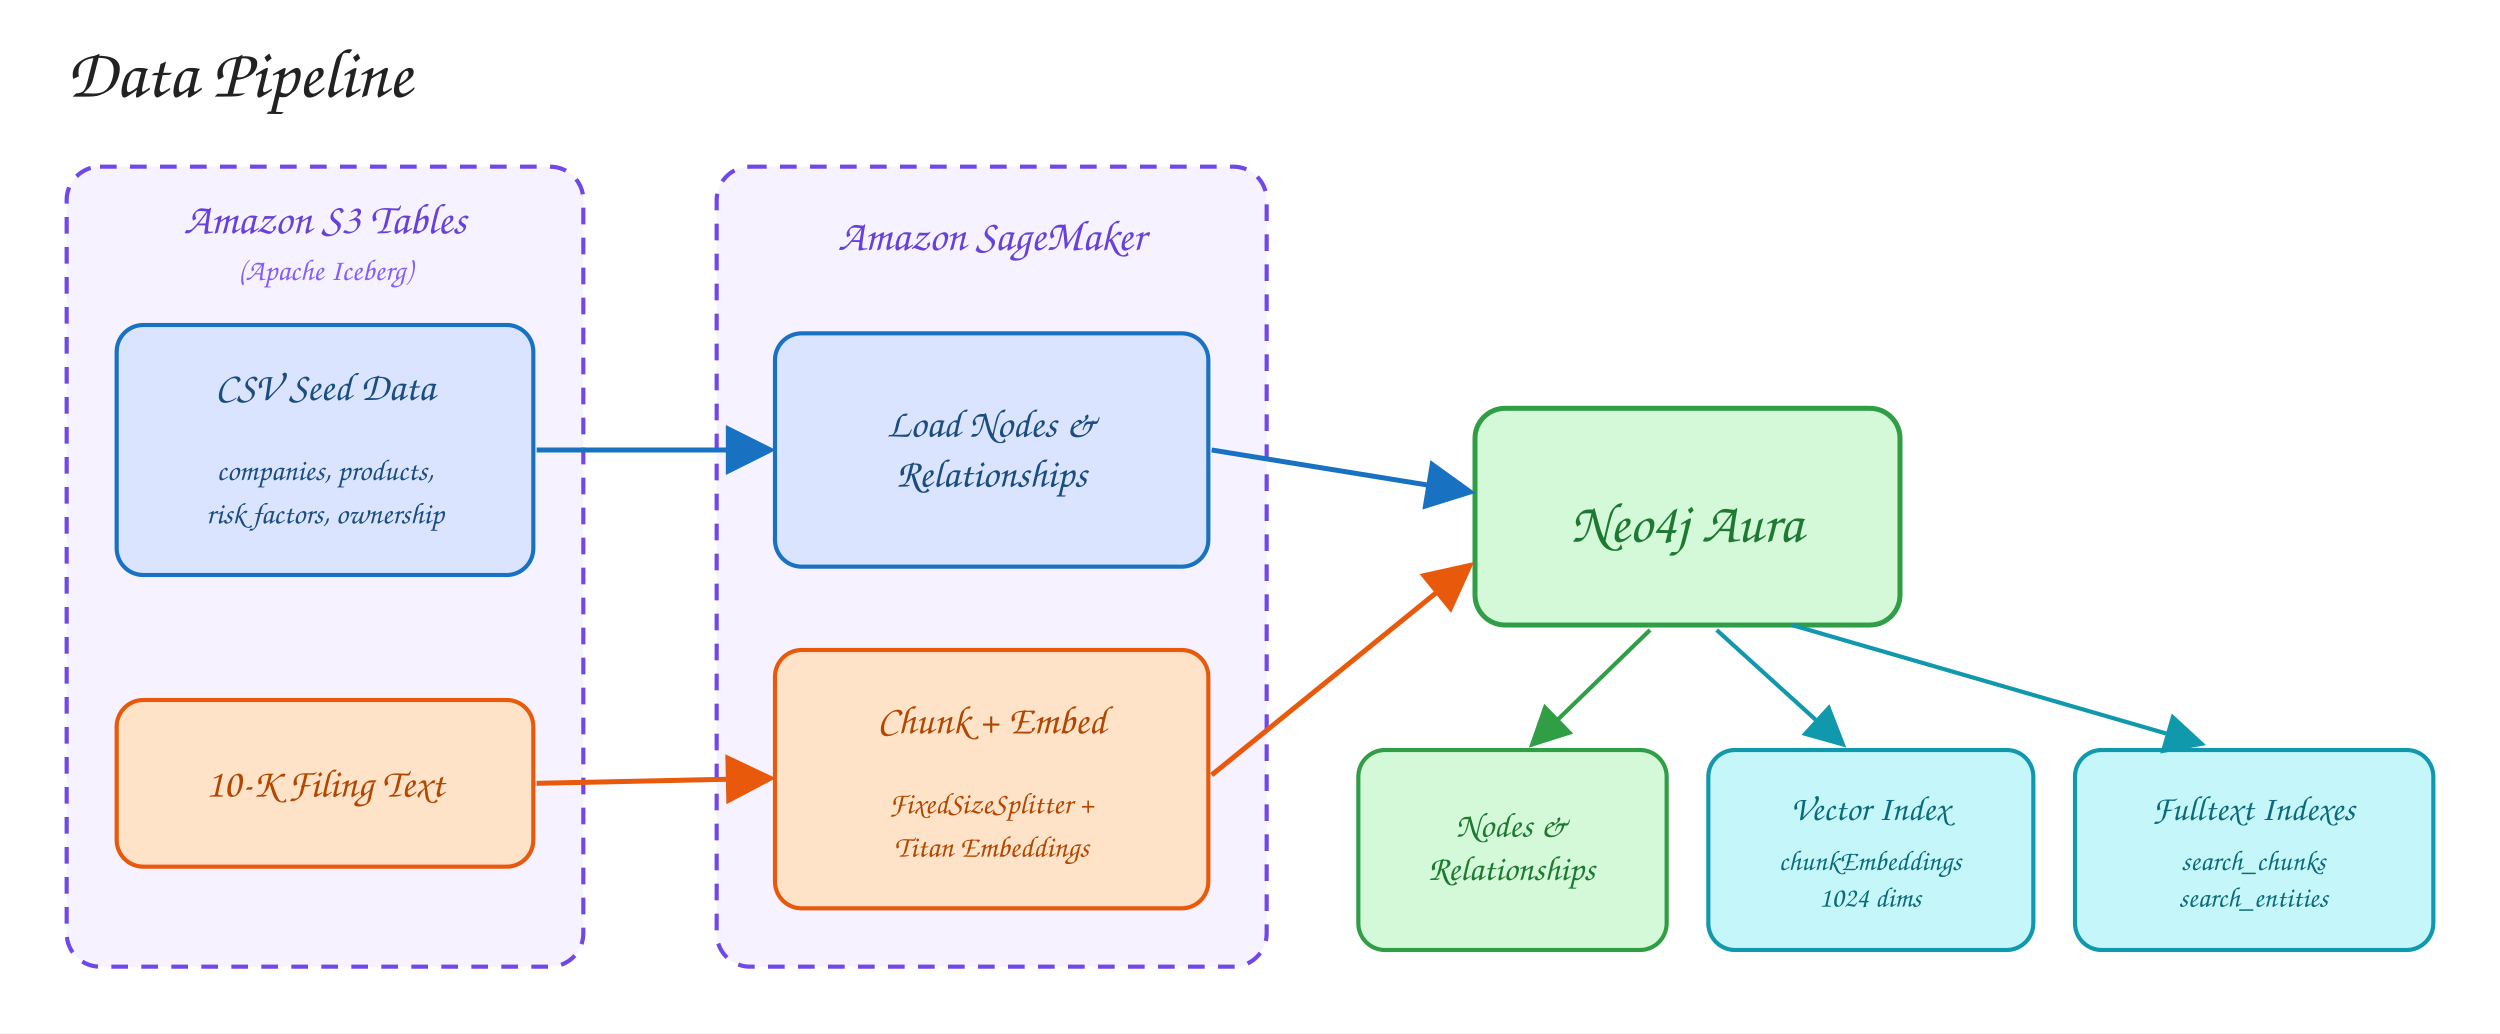
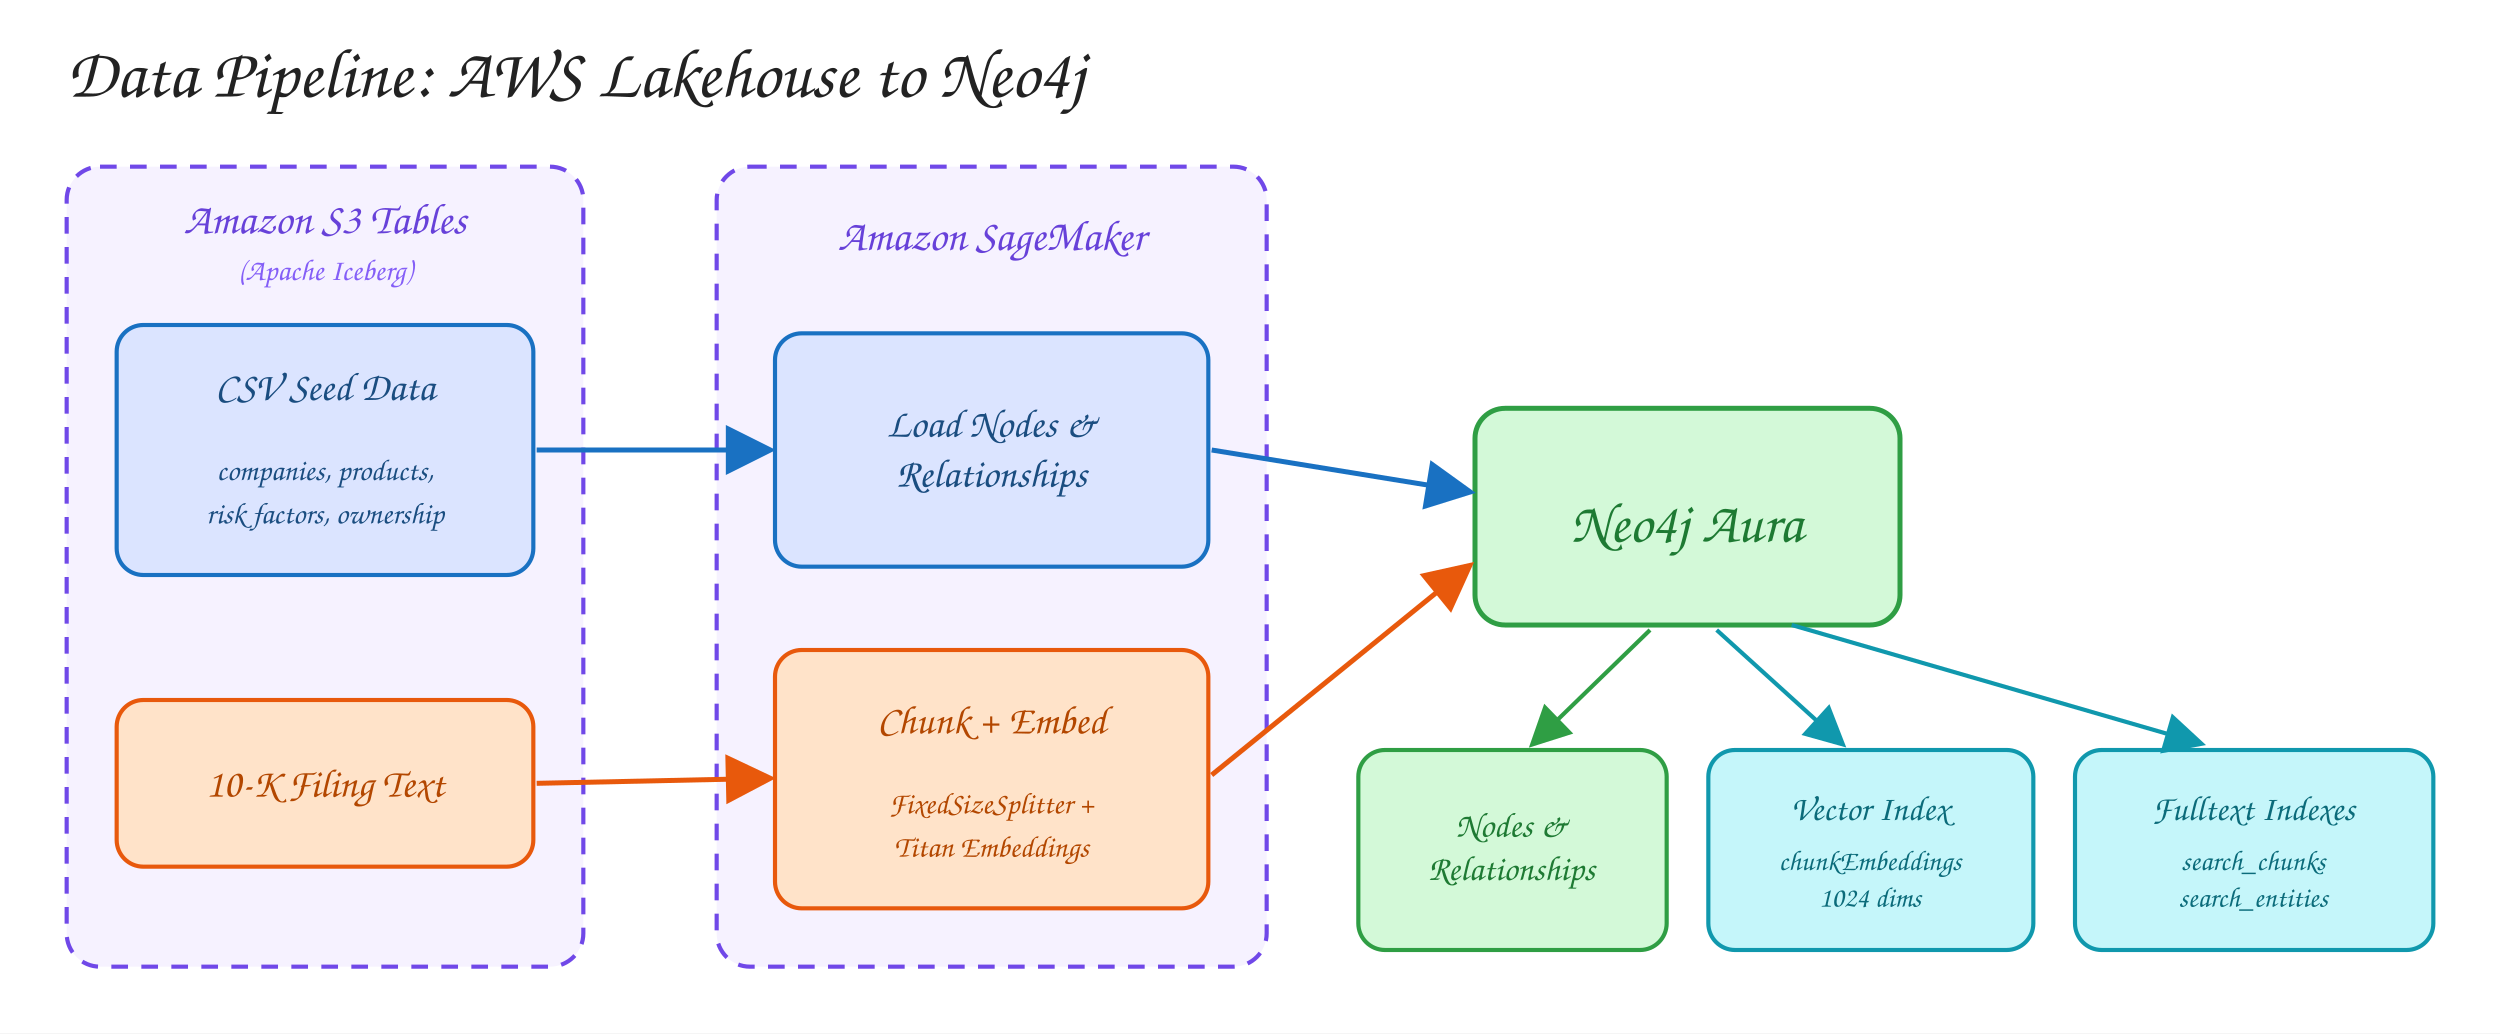
<svg xmlns="http://www.w3.org/2000/svg" viewBox="0 0 1500 620" font-family="'Comic Sans MS','Segoe Print','Bradley Hand',cursive">
  <defs>
    <marker id="dp-blue" markerWidth="12" markerHeight="12" refX="8.5" refY="5" orient="auto">
      <path d="M0,0 L10,5 L0,10 z" fill="#1971c2" />
    </marker>
    <marker id="dp-orange" markerWidth="12" markerHeight="12" refX="8.5" refY="5" orient="auto">
      <path d="M0,0 L10,5 L0,10 z" fill="#e8590c" />
    </marker>
    <marker id="dp-green" markerWidth="12" markerHeight="12" refX="8.5" refY="5" orient="auto">
      <path d="M0,0 L10,5 L0,10 z" fill="#2f9e44" />
    </marker>
    <marker id="dp-teal" markerWidth="12" markerHeight="12" refX="8.5" refY="5" orient="auto">
      <path d="M0,0 L10,5 L0,10 z" fill="#1098ad" />
    </marker>
  </defs>
  <rect x="0" y="0" width="1500" height="620" fill="#ffffff" />
-   <text x="40" y="58" font-size="42" fill="#222">Data Pipeline</text>
+   <text x="40" y="58" font-size="42" fill="#222">Data Pipeline: AWS Lakehouse to Neo4j</text>
  <rect x="40" y="100" width="310" height="480" rx="20" fill="#f6f2ff" stroke="#7048e8" stroke-width="2.5" stroke-dasharray="10 8" />
  <text x="195" y="140" text-anchor="middle" font-size="26" fill="#6741d9">Amazon S3 Tables</text>
  <text x="195" y="168" text-anchor="middle" font-size="18" fill="#845ef7">(Apache Iceberg)</text>
  <rect x="70" y="195" width="250" height="150" rx="16" fill="#dbe4ff" stroke="#1971c2" stroke-width="2.5" />
  <text x="195" y="240" text-anchor="middle" font-size="24" fill="#1a4d80">CSV Seed Data</text>
  <text x="195" y="288" text-anchor="middle" font-size="18" fill="#1a4d80">companies, products,</text>
  <text x="195" y="314" text-anchor="middle" font-size="18" fill="#1a4d80">risk factors, ownership</text>
  <rect x="70" y="420" width="250" height="100" rx="16" fill="#ffe3c9" stroke="#e8590c" stroke-width="2.5" />
  <text x="195" y="478" text-anchor="middle" font-size="24" fill="#b34700">10-K Filing Text</text>
  <rect x="430" y="100" width="330" height="480" rx="20" fill="#f6f2ff" stroke="#7048e8" stroke-width="2.5" stroke-dasharray="10 8" />
  <text x="595" y="150" text-anchor="middle" font-size="26" fill="#6741d9">Amazon SageMaker</text>
  <rect x="465" y="200" width="260" height="140" rx="16" fill="#dbe4ff" stroke="#1971c2" stroke-width="2.5" />
  <text x="595" y="262" text-anchor="middle" font-size="24" fill="#1a4d80">Load Nodes &amp;</text>
  <text x="595" y="292" text-anchor="middle" font-size="24" fill="#1a4d80">Relationships</text>
  <rect x="465" y="390" width="260" height="155" rx="16" fill="#ffe3c9" stroke="#e8590c" stroke-width="2.5" />
  <text x="595" y="440" text-anchor="middle" font-size="24" fill="#b34700">Chunk + Embed</text>
  <text x="595" y="488" text-anchor="middle" font-size="18" fill="#b34700">FixedSizeSplitter +</text>
  <text x="595" y="514" text-anchor="middle" font-size="18" fill="#b34700">Titan Embeddings</text>
  <line x1="322" y1="270" x2="461" y2="270" stroke="#1971c2" stroke-width="3" marker-end="url(#dp-blue)" />
  <line x1="322" y1="470" x2="461" y2="467" stroke="#e8590c" stroke-width="3" marker-end="url(#dp-orange)" />
  <rect x="885" y="245" width="255" height="130" rx="18" fill="#d3f9d8" stroke="#2f9e44" stroke-width="3" />
  <text x="1012" y="325" text-anchor="middle" font-size="34" fill="#1e7a33">Neo4j Aura</text>
  <line x1="727" y1="270" x2="881" y2="295" stroke="#1971c2" stroke-width="3" marker-end="url(#dp-blue)" />
  <line x1="727" y1="465" x2="881" y2="340" stroke="#e8590c" stroke-width="3" marker-end="url(#dp-orange)" />
  <rect x="815" y="450" width="185" height="120" rx="16" fill="#d3f9d8" stroke="#2f9e44" stroke-width="2.5" />
  <text x="907" y="502" text-anchor="middle" font-size="21" fill="#1e7a33">Nodes &amp;</text>
  <text x="907" y="528" text-anchor="middle" font-size="21" fill="#1e7a33">Relationships</text>
  <rect x="1025" y="450" width="195" height="120" rx="16" fill="#c5f6fa" stroke="#1098ad" stroke-width="2.5" />
  <text x="1122" y="492" text-anchor="middle" font-size="21" fill="#0b6b7a">Vector Index</text>
  <text x="1122" y="522" text-anchor="middle" font-size="17" fill="#0b6b7a">chunkEmbeddings</text>
  <text x="1122" y="544" text-anchor="middle" font-size="17" fill="#0b6b7a">1024 dims</text>
  <rect x="1245" y="450" width="215" height="120" rx="16" fill="#c5f6fa" stroke="#1098ad" stroke-width="2.5" />
  <text x="1352" y="492" text-anchor="middle" font-size="21" fill="#0b6b7a">Fulltext Indexes</text>
  <text x="1352" y="522" text-anchor="middle" font-size="17" fill="#0b6b7a">search_chunks</text>
  <text x="1352" y="544" text-anchor="middle" font-size="17" fill="#0b6b7a">search_entities</text>
  <line x1="990" y1="378" x2="920" y2="446" stroke="#2f9e44" stroke-width="2.5" marker-end="url(#dp-green)" />
  <line x1="1030" y1="378" x2="1105" y2="446" stroke="#1098ad" stroke-width="2.5" marker-end="url(#dp-teal)" />
  <line x1="1075" y1="375" x2="1320" y2="446" stroke="#1098ad" stroke-width="2.5" marker-end="url(#dp-teal)" />
</svg>
